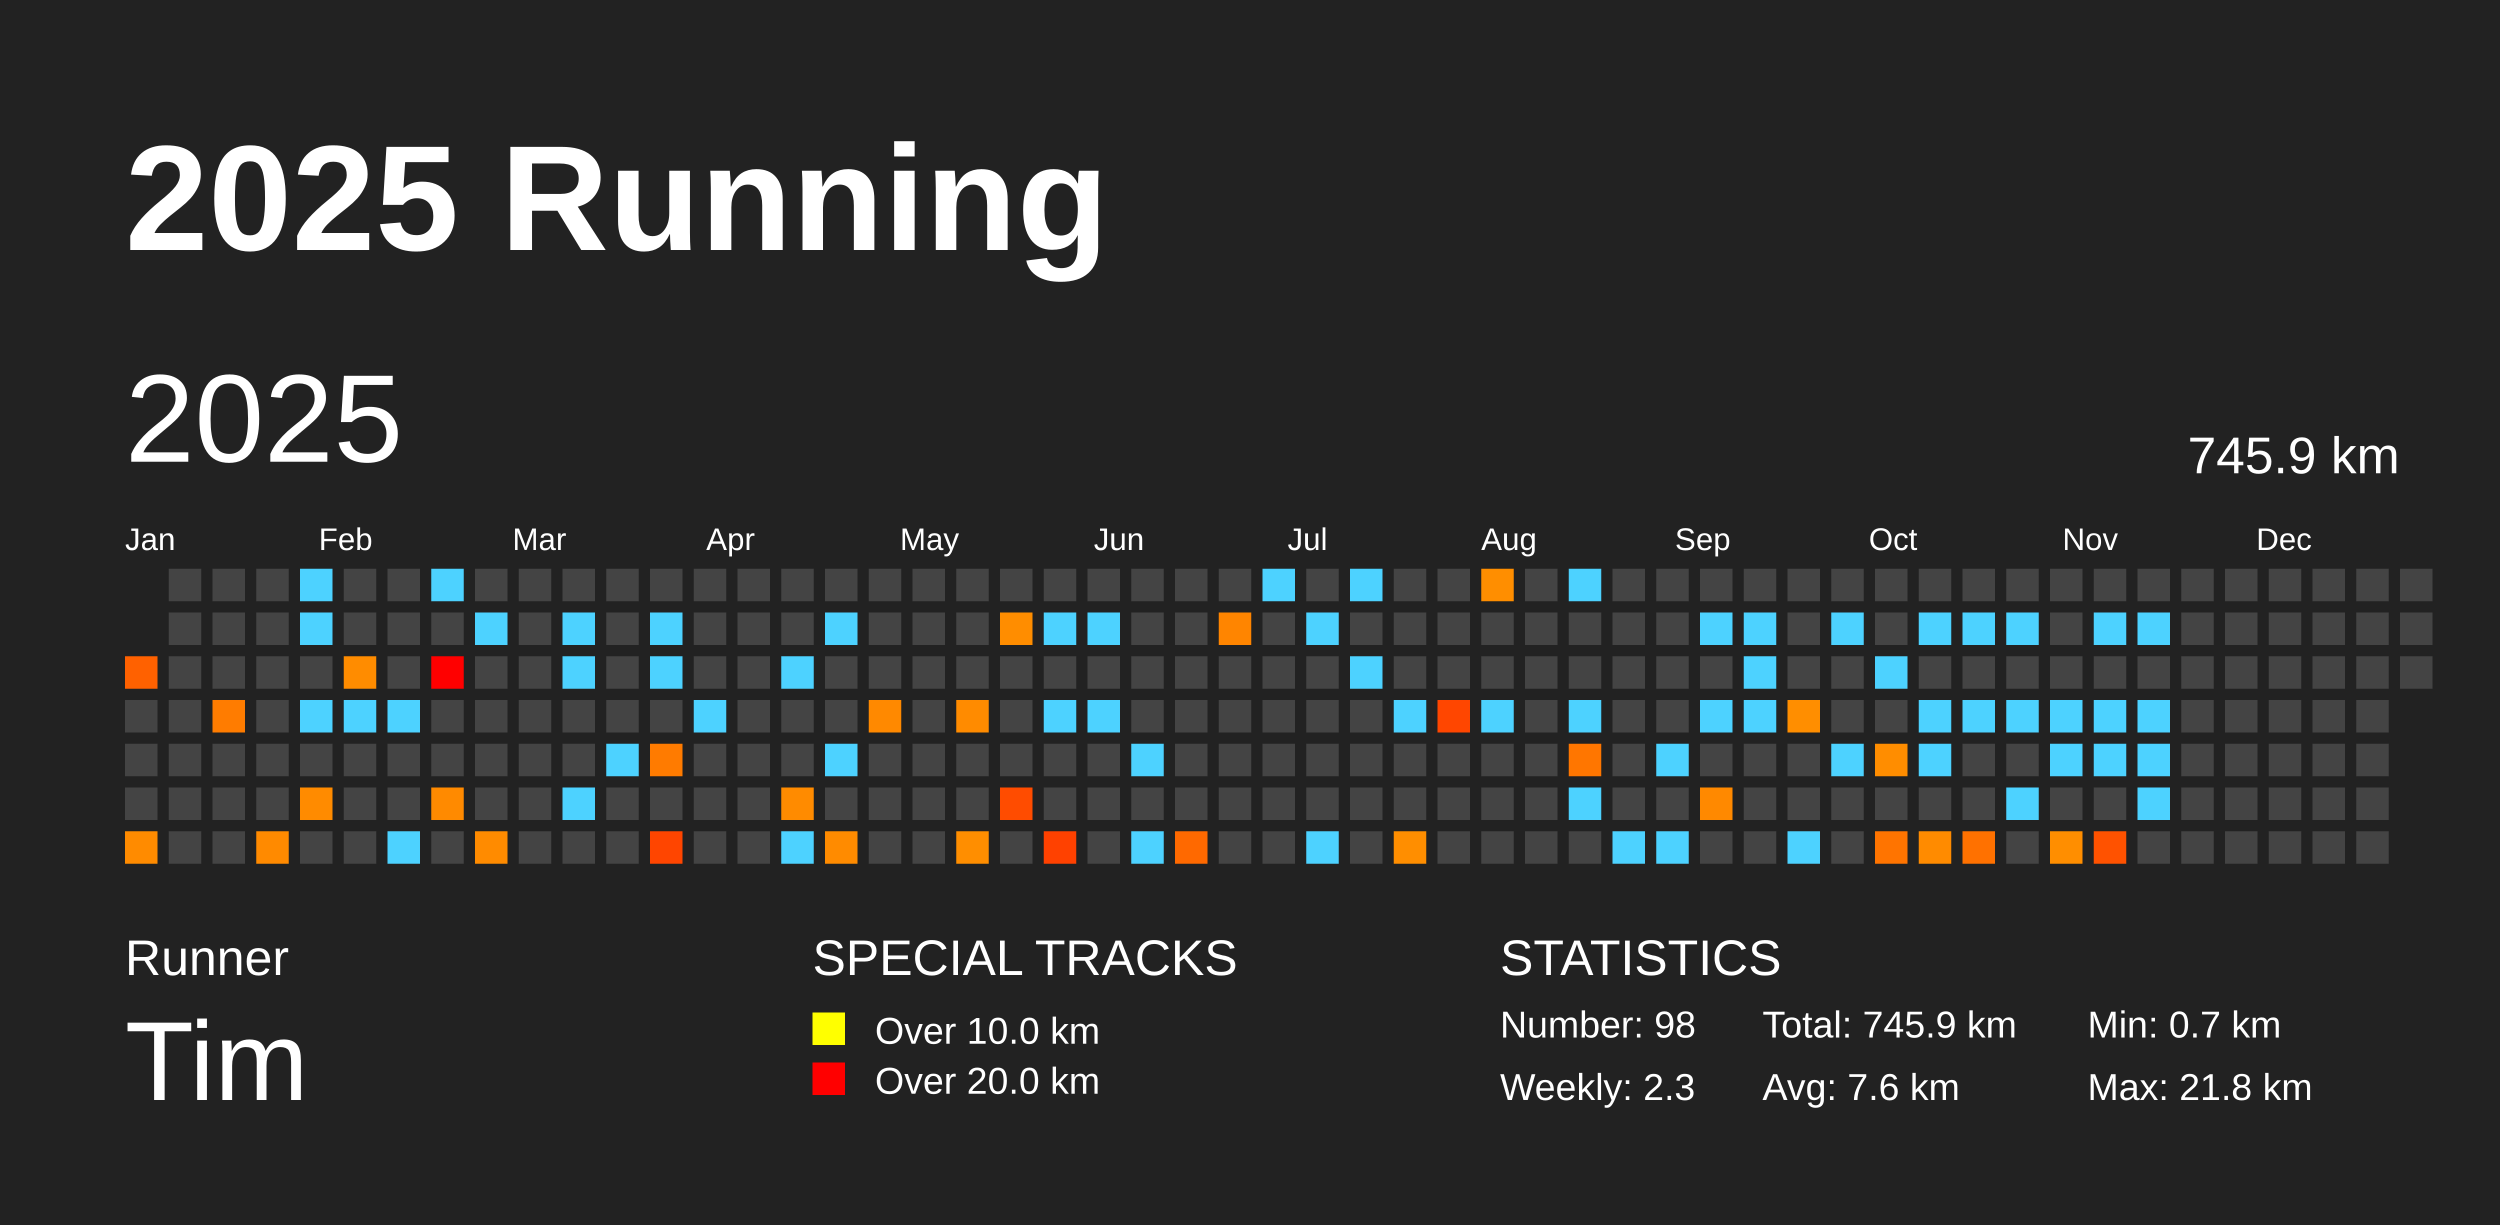
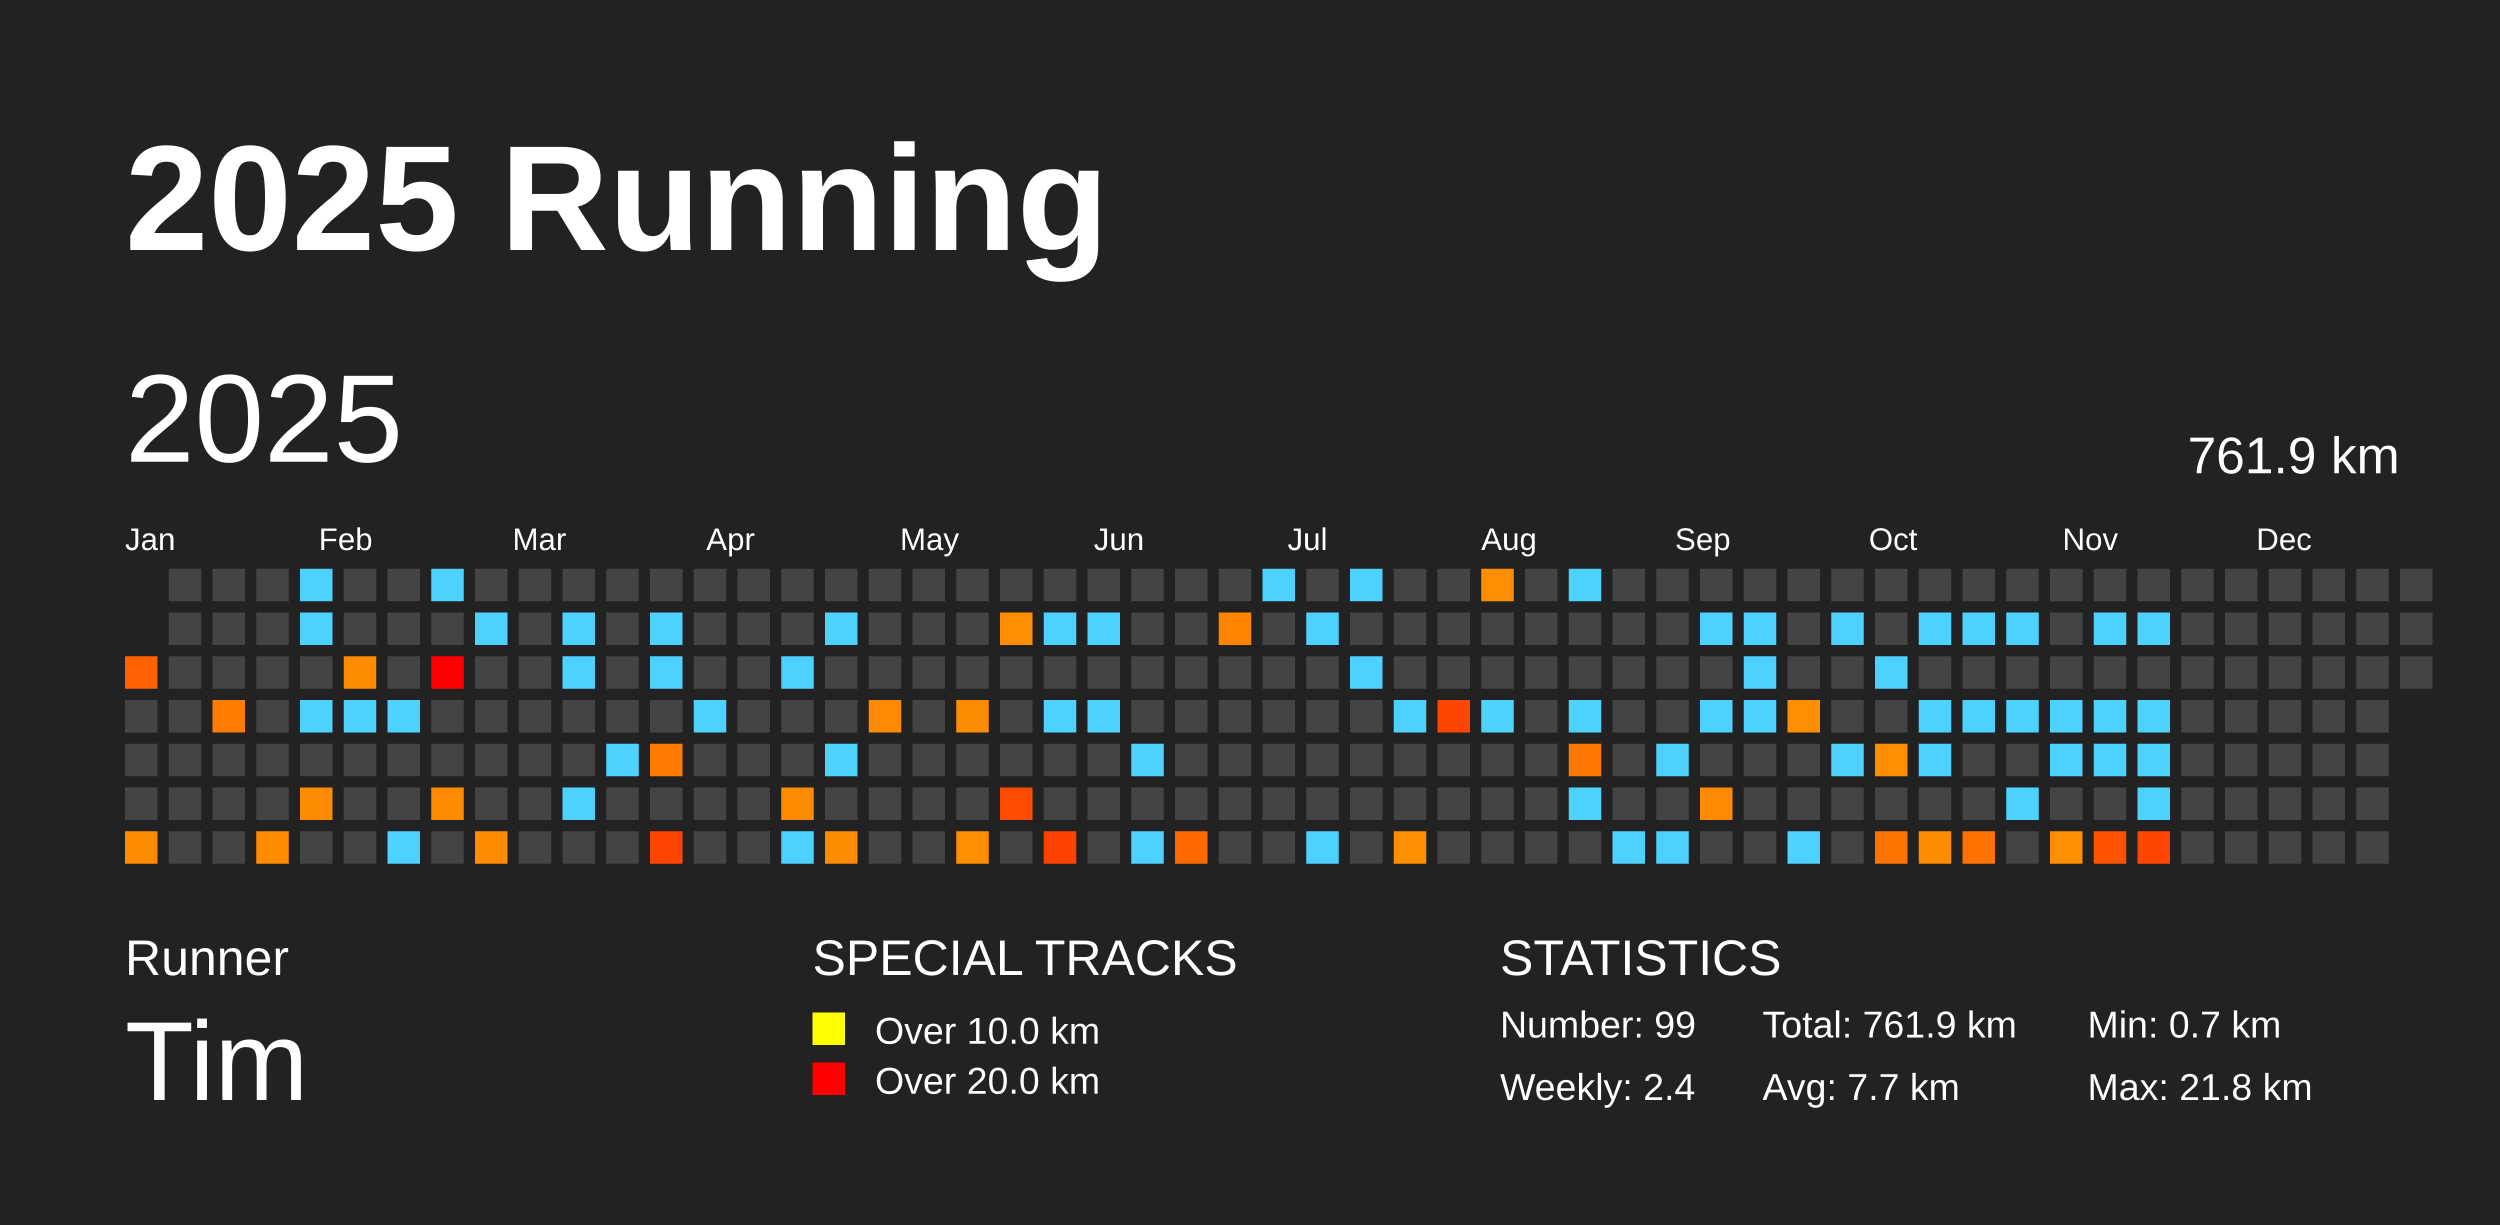
<svg xmlns="http://www.w3.org/2000/svg" baseProfile="full" height="98mm" version="1.1" viewBox="0,0,200,98" width="200mm">
  <defs />
  <rect fill="#222222" height="98" width="200" x="0" y="0" />
  <text fill="#FFFFFF" style="font-size:12px; font-family:Arial; font-weight:bold;" x="10" y="20">2025 Running</text>
  <text fill="#FFFFFF" style="font-size:4px; font-family:Arial" x="10" y="78">Runner</text>
  <text fill="#FFFFFF" style="font-size:9px; font-family:Arial" x="10" y="88">Tim</text>
  <text fill="#FFFFFF" style="font-size:4px; font-family:Arial" x="65" y="78">SPECIAL TRACKS</text>
  <rect fill="yellow" height="2.6" width="2.6" x="65" y="81" />
  <text fill="#FFFFFF" style="font-size:3px; font-family:Arial" x="70" y="83.5">Over 10.0 km</text>
  <rect fill="red" height="2.6" width="2.6" x="65" y="85" />
  <text fill="#FFFFFF" style="font-size:3px; font-family:Arial" x="70" y="87.5">Over 20.0 km</text>
  <text fill="#FFFFFF" style="font-size:4px; font-family:Arial" x="120" y="78">STATISTICS</text>
-   <text fill="#FFFFFF" style="font-size:3px; font-family:Arial" x="120" y="83">Number: 98</text>
-   <text fill="#FFFFFF" style="font-size:3px; font-family:Arial" x="120" y="88">Weekly: 2.3</text>
-   <text fill="#FFFFFF" style="font-size:3px; font-family:Arial" x="141" y="83">Total: 745.9 km</text>
-   <text fill="#FFFFFF" style="font-size:3px; font-family:Arial" x="141" y="88">Avg: 7.6 km</text>
+   <text fill="#FFFFFF" style="font-size:3px; font-family:Arial" x="120" y="83">Number: 99</text>
+   <text fill="#FFFFFF" style="font-size:3px; font-family:Arial" x="120" y="88">Weekly: 2.4</text>
+   <text fill="#FFFFFF" style="font-size:3px; font-family:Arial" x="141" y="83">Total: 761.9 km</text>
+   <text fill="#FFFFFF" style="font-size:3px; font-family:Arial" x="141" y="88">Avg: 7.7 km</text>
  <text fill="#FFFFFF" style="font-size:3px; font-family:Arial" x="167" y="83">Min: 0.7 km</text>
  <text fill="#FFFFFF" style="font-size:3px; font-family:Arial" x="167" y="88">Max: 21.8 km</text>
  <text dominant-baseline="hanging" fill="#FFFFFF" style="font-size:10.0px; font-family:Arial;" x="10" y="30">2025</text>
-   <text dominant-baseline="hanging" fill="#FFFFFF" style="font-size:4.125px; font-family:Arial;" x="175" y="35">745.9 km</text>
+   <text dominant-baseline="hanging" fill="#FFFFFF" style="font-size:4.125px; font-family:Arial;" x="175" y="35">761.9 km</text>
  <text fill="#FFFFFF" style="font-size:2.5px; font-family:Arial" x="10.0" y="44">Jan</text>
  <text fill="#FFFFFF" style="font-size:2.5px; font-family:Arial" x="25.5" y="44">Feb</text>
  <text fill="#FFFFFF" style="font-size:2.5px; font-family:Arial" x="41.0" y="44">Mar</text>
  <text fill="#FFFFFF" style="font-size:2.5px; font-family:Arial" x="56.5" y="44">Apr</text>
  <text fill="#FFFFFF" style="font-size:2.5px; font-family:Arial" x="72.0" y="44">May</text>
  <text fill="#FFFFFF" style="font-size:2.5px; font-family:Arial" x="87.5" y="44">Jun</text>
  <text fill="#FFFFFF" style="font-size:2.5px; font-family:Arial" x="103.0" y="44">Jul</text>
  <text fill="#FFFFFF" style="font-size:2.5px; font-family:Arial" x="118.5" y="44">Aug</text>
  <text fill="#FFFFFF" style="font-size:2.5px; font-family:Arial" x="134.0" y="44">Sep</text>
  <text fill="#FFFFFF" style="font-size:2.5px; font-family:Arial" x="149.5" y="44">Oct</text>
  <text fill="#FFFFFF" style="font-size:2.5px; font-family:Arial" x="165.0" y="44">Nov</text>
  <text fill="#FFFFFF" style="font-size:2.5px; font-family:Arial" x="180.5" y="44">Dec</text>
  <rect fill="#ff6100" height="2.6" width="2.6" x="10.0" y="52.5" />
  <rect fill="#444444" height="2.6" width="2.6" x="10.0" y="56.0" />
  <rect fill="#444444" height="2.6" width="2.6" x="10.0" y="59.5" />
  <rect fill="#444444" height="2.6" width="2.6" x="10.0" y="63.0" />
  <rect fill="#ff8b00" height="2.6" width="2.6" x="10.0" y="66.5" />
  <rect fill="#444444" height="2.6" width="2.6" x="13.5" y="45.5" />
  <rect fill="#444444" height="2.6" width="2.6" x="13.5" y="49.0" />
  <rect fill="#444444" height="2.6" width="2.6" x="13.5" y="52.5" />
  <rect fill="#444444" height="2.6" width="2.6" x="13.5" y="56.0" />
  <rect fill="#444444" height="2.6" width="2.6" x="13.5" y="59.5" />
  <rect fill="#444444" height="2.6" width="2.6" x="13.5" y="63.0" />
  <rect fill="#444444" height="2.6" width="2.6" x="13.5" y="66.5" />
  <rect fill="#444444" height="2.6" width="2.6" x="17.0" y="45.5" />
  <rect fill="#444444" height="2.6" width="2.6" x="17.0" y="49.0" />
  <rect fill="#444444" height="2.6" width="2.6" x="17.0" y="52.5" />
  <rect fill="#ff7c00" height="2.6" width="2.6" x="17.0" y="56.0" />
  <rect fill="#444444" height="2.6" width="2.6" x="17.0" y="59.5" />
  <rect fill="#444444" height="2.6" width="2.6" x="17.0" y="63.0" />
  <rect fill="#444444" height="2.6" width="2.6" x="17.0" y="66.5" />
  <rect fill="#444444" height="2.6" width="2.6" x="20.5" y="45.5" />
  <rect fill="#444444" height="2.6" width="2.6" x="20.5" y="49.0" />
  <rect fill="#444444" height="2.6" width="2.6" x="20.5" y="52.5" />
  <rect fill="#444444" height="2.6" width="2.6" x="20.5" y="56.0" />
  <rect fill="#444444" height="2.6" width="2.6" x="20.5" y="59.5" />
  <rect fill="#444444" height="2.6" width="2.6" x="20.5" y="63.0" />
  <rect fill="#ff8a00" height="2.6" width="2.6" x="20.5" y="66.5" />
  <rect fill="#4dd2ff" height="2.6" width="2.6" x="24.0" y="45.5" />
  <rect fill="#4dd2ff" height="2.6" width="2.6" x="24.0" y="49.0" />
  <rect fill="#444444" height="2.6" width="2.6" x="24.0" y="52.5" />
  <rect fill="#4dd2ff" height="2.6" width="2.6" x="24.0" y="56.0" />
  <rect fill="#444444" height="2.6" width="2.6" x="24.0" y="59.5" />
  <rect fill="#ff8b00" height="2.6" width="2.6" x="24.0" y="63.0" />
  <rect fill="#444444" height="2.6" width="2.6" x="24.0" y="66.5" />
  <rect fill="#444444" height="2.6" width="2.6" x="27.5" y="45.5" />
  <rect fill="#444444" height="2.6" width="2.6" x="27.5" y="49.0" />
  <rect fill="#ff8c00" height="2.6" width="2.6" x="27.5" y="52.5" />
  <rect fill="#4dd2ff" height="2.6" width="2.6" x="27.5" y="56.0" />
  <rect fill="#444444" height="2.6" width="2.6" x="27.5" y="59.5" />
  <rect fill="#444444" height="2.6" width="2.6" x="27.5" y="63.0" />
  <rect fill="#444444" height="2.6" width="2.6" x="27.5" y="66.5" />
  <rect fill="#444444" height="2.6" width="2.6" x="31.0" y="45.5" />
  <rect fill="#444444" height="2.6" width="2.6" x="31.0" y="49.0" />
  <rect fill="#444444" height="2.6" width="2.6" x="31.0" y="52.5" />
  <rect fill="#4dd2ff" height="2.6" width="2.6" x="31.0" y="56.0" />
  <rect fill="#444444" height="2.6" width="2.6" x="31.0" y="59.5" />
  <rect fill="#444444" height="2.6" width="2.6" x="31.0" y="63.0" />
  <rect fill="#4dd2ff" height="2.6" width="2.6" x="31.0" y="66.5" />
  <rect fill="#4dd2ff" height="2.6" width="2.6" x="34.5" y="45.5" />
  <rect fill="#444444" height="2.6" width="2.6" x="34.5" y="49.0" />
  <rect fill="red" height="2.6" width="2.6" x="34.5" y="52.5" />
  <rect fill="#444444" height="2.6" width="2.6" x="34.5" y="56.0" />
  <rect fill="#444444" height="2.6" width="2.6" x="34.5" y="59.5" />
  <rect fill="#ff8a00" height="2.6" width="2.6" x="34.5" y="63.0" />
  <rect fill="#444444" height="2.6" width="2.6" x="34.5" y="66.5" />
  <rect fill="#444444" height="2.6" width="2.6" x="38.0" y="45.5" />
  <rect fill="#4dd2ff" height="2.6" width="2.6" x="38.0" y="49.0" />
  <rect fill="#444444" height="2.6" width="2.6" x="38.0" y="52.5" />
  <rect fill="#444444" height="2.6" width="2.6" x="38.0" y="56.0" />
  <rect fill="#444444" height="2.6" width="2.6" x="38.0" y="59.5" />
  <rect fill="#444444" height="2.6" width="2.6" x="38.0" y="63.0" />
  <rect fill="#ff8b00" height="2.6" width="2.6" x="38.0" y="66.5" />
  <rect fill="#444444" height="2.6" width="2.6" x="41.5" y="45.5" />
  <rect fill="#444444" height="2.6" width="2.6" x="41.5" y="49.0" />
  <rect fill="#444444" height="2.6" width="2.6" x="41.5" y="52.5" />
  <rect fill="#444444" height="2.6" width="2.6" x="41.5" y="56.0" />
  <rect fill="#444444" height="2.6" width="2.6" x="41.5" y="59.5" />
  <rect fill="#444444" height="2.6" width="2.6" x="41.5" y="63.0" />
  <rect fill="#444444" height="2.6" width="2.6" x="41.5" y="66.5" />
  <rect fill="#444444" height="2.6" width="2.6" x="45.0" y="45.5" />
  <rect fill="#4dd2ff" height="2.6" width="2.6" x="45.0" y="49.0" />
  <rect fill="#4dd2ff" height="2.6" width="2.6" x="45.0" y="52.5" />
  <rect fill="#444444" height="2.6" width="2.6" x="45.0" y="56.0" />
  <rect fill="#444444" height="2.6" width="2.6" x="45.0" y="59.5" />
  <rect fill="#4dd2ff" height="2.6" width="2.6" x="45.0" y="63.0" />
  <rect fill="#444444" height="2.6" width="2.6" x="45.0" y="66.5" />
  <rect fill="#444444" height="2.6" width="2.6" x="48.5" y="45.5" />
  <rect fill="#444444" height="2.6" width="2.6" x="48.5" y="49.0" />
  <rect fill="#444444" height="2.6" width="2.6" x="48.5" y="52.5" />
  <rect fill="#444444" height="2.6" width="2.6" x="48.5" y="56.0" />
  <rect fill="#4dd2ff" height="2.6" width="2.6" x="48.5" y="59.5" />
  <rect fill="#444444" height="2.6" width="2.6" x="48.5" y="63.0" />
  <rect fill="#444444" height="2.6" width="2.6" x="48.5" y="66.5" />
  <rect fill="#444444" height="2.6" width="2.6" x="52.0" y="45.5" />
  <rect fill="#4dd2ff" height="2.6" width="2.6" x="52.0" y="49.0" />
  <rect fill="#4dd2ff" height="2.6" width="2.6" x="52.0" y="52.5" />
  <rect fill="#444444" height="2.6" width="2.6" x="52.0" y="56.0" />
  <rect fill="#ff7b00" height="2.6" width="2.6" x="52.0" y="59.5" />
  <rect fill="#444444" height="2.6" width="2.6" x="52.0" y="63.0" />
  <rect fill="#ff4500" height="2.6" width="2.6" x="52.0" y="66.5" />
  <rect fill="#444444" height="2.6" width="2.6" x="55.5" y="45.5" />
  <rect fill="#444444" height="2.6" width="2.6" x="55.5" y="49.0" />
  <rect fill="#444444" height="2.6" width="2.6" x="55.5" y="52.5" />
  <rect fill="#4dd2ff" height="2.6" width="2.6" x="55.5" y="56.0" />
  <rect fill="#444444" height="2.6" width="2.6" x="55.5" y="59.5" />
  <rect fill="#444444" height="2.6" width="2.6" x="55.5" y="63.0" />
  <rect fill="#444444" height="2.6" width="2.6" x="55.5" y="66.5" />
  <rect fill="#444444" height="2.6" width="2.6" x="59.0" y="45.5" />
  <rect fill="#444444" height="2.6" width="2.6" x="59.0" y="49.0" />
  <rect fill="#444444" height="2.6" width="2.6" x="59.0" y="52.5" />
  <rect fill="#444444" height="2.6" width="2.6" x="59.0" y="56.0" />
  <rect fill="#444444" height="2.6" width="2.6" x="59.0" y="59.5" />
  <rect fill="#444444" height="2.6" width="2.6" x="59.0" y="63.0" />
  <rect fill="#444444" height="2.6" width="2.6" x="59.0" y="66.5" />
  <rect fill="#444444" height="2.6" width="2.6" x="62.5" y="45.5" />
  <rect fill="#444444" height="2.6" width="2.6" x="62.5" y="49.0" />
  <rect fill="#4dd2ff" height="2.6" width="2.6" x="62.5" y="52.5" />
  <rect fill="#444444" height="2.6" width="2.6" x="62.5" y="56.0" />
  <rect fill="#444444" height="2.6" width="2.6" x="62.5" y="59.5" />
  <rect fill="#ff8b00" height="2.6" width="2.6" x="62.5" y="63.0" />
  <rect fill="#4dd2ff" height="2.6" width="2.6" x="62.5" y="66.5" />
  <rect fill="#444444" height="2.6" width="2.6" x="66.0" y="45.5" />
  <rect fill="#4dd2ff" height="2.6" width="2.6" x="66.0" y="49.0" />
  <rect fill="#444444" height="2.6" width="2.6" x="66.0" y="52.5" />
  <rect fill="#444444" height="2.6" width="2.6" x="66.0" y="56.0" />
  <rect fill="#4dd2ff" height="2.6" width="2.6" x="66.0" y="59.5" />
  <rect fill="#444444" height="2.6" width="2.6" x="66.0" y="63.0" />
  <rect fill="#ff8b00" height="2.6" width="2.6" x="66.0" y="66.5" />
  <rect fill="#444444" height="2.6" width="2.6" x="69.5" y="45.5" />
  <rect fill="#444444" height="2.6" width="2.6" x="69.5" y="49.0" />
  <rect fill="#444444" height="2.6" width="2.6" x="69.5" y="52.5" />
  <rect fill="#ff8900" height="2.6" width="2.6" x="69.5" y="56.0" />
  <rect fill="#444444" height="2.6" width="2.6" x="69.5" y="59.5" />
  <rect fill="#444444" height="2.6" width="2.6" x="69.5" y="63.0" />
  <rect fill="#444444" height="2.6" width="2.6" x="69.5" y="66.5" />
  <rect fill="#444444" height="2.6" width="2.6" x="73.0" y="45.5" />
  <rect fill="#444444" height="2.6" width="2.6" x="73.0" y="49.0" />
  <rect fill="#444444" height="2.6" width="2.6" x="73.0" y="52.5" />
  <rect fill="#444444" height="2.6" width="2.6" x="73.0" y="56.0" />
  <rect fill="#444444" height="2.6" width="2.6" x="73.0" y="59.5" />
  <rect fill="#444444" height="2.6" width="2.6" x="73.0" y="63.0" />
  <rect fill="#444444" height="2.6" width="2.6" x="73.0" y="66.5" />
  <rect fill="#444444" height="2.6" width="2.6" x="76.5" y="45.5" />
  <rect fill="#444444" height="2.6" width="2.6" x="76.5" y="49.0" />
  <rect fill="#444444" height="2.6" width="2.6" x="76.5" y="52.5" />
  <rect fill="#ff8b00" height="2.6" width="2.6" x="76.5" y="56.0" />
  <rect fill="#444444" height="2.6" width="2.6" x="76.5" y="59.5" />
  <rect fill="#444444" height="2.6" width="2.6" x="76.5" y="63.0" />
  <rect fill="#ff8e00" height="2.6" width="2.6" x="76.5" y="66.5" />
  <rect fill="#444444" height="2.6" width="2.6" x="80.0" y="45.5" />
  <rect fill="#ff8d00" height="2.6" width="2.6" x="80.0" y="49.0" />
  <rect fill="#444444" height="2.6" width="2.6" x="80.0" y="52.5" />
  <rect fill="#444444" height="2.6" width="2.6" x="80.0" y="56.0" />
  <rect fill="#444444" height="2.6" width="2.6" x="80.0" y="59.5" />
  <rect fill="#ff4c00" height="2.6" width="2.6" x="80.0" y="63.0" />
  <rect fill="#444444" height="2.6" width="2.6" x="80.0" y="66.5" />
  <rect fill="#444444" height="2.6" width="2.6" x="83.5" y="45.5" />
  <rect fill="#4dd2ff" height="2.6" width="2.6" x="83.5" y="49.0" />
  <rect fill="#444444" height="2.6" width="2.6" x="83.5" y="52.5" />
  <rect fill="#4dd2ff" height="2.6" width="2.6" x="83.5" y="56.0" />
  <rect fill="#444444" height="2.6" width="2.6" x="83.5" y="59.5" />
  <rect fill="#444444" height="2.6" width="2.6" x="83.5" y="63.0" />
  <rect fill="#ff4100" height="2.6" width="2.6" x="83.5" y="66.5" />
  <rect fill="#444444" height="2.6" width="2.6" x="87.0" y="45.5" />
  <rect fill="#4dd2ff" height="2.6" width="2.6" x="87.0" y="49.0" />
  <rect fill="#444444" height="2.6" width="2.6" x="87.0" y="52.5" />
  <rect fill="#4dd2ff" height="2.6" width="2.6" x="87.0" y="56.0" />
  <rect fill="#444444" height="2.6" width="2.6" x="87.0" y="59.5" />
  <rect fill="#444444" height="2.6" width="2.6" x="87.0" y="63.0" />
  <rect fill="#444444" height="2.6" width="2.6" x="87.0" y="66.5" />
  <rect fill="#444444" height="2.6" width="2.6" x="90.5" y="45.5" />
  <rect fill="#444444" height="2.6" width="2.6" x="90.5" y="49.0" />
  <rect fill="#444444" height="2.6" width="2.6" x="90.5" y="52.5" />
  <rect fill="#444444" height="2.6" width="2.6" x="90.5" y="56.0" />
  <rect fill="#4dd2ff" height="2.6" width="2.6" x="90.5" y="59.5" />
  <rect fill="#444444" height="2.6" width="2.6" x="90.5" y="63.0" />
  <rect fill="#4dd2ff" height="2.6" width="2.6" x="90.5" y="66.5" />
  <rect fill="#444444" height="2.6" width="2.6" x="94.0" y="45.5" />
  <rect fill="#444444" height="2.6" width="2.6" x="94.0" y="49.0" />
  <rect fill="#444444" height="2.6" width="2.6" x="94.0" y="52.5" />
  <rect fill="#444444" height="2.6" width="2.6" x="94.0" y="56.0" />
  <rect fill="#444444" height="2.6" width="2.6" x="94.0" y="59.5" />
  <rect fill="#444444" height="2.6" width="2.6" x="94.0" y="63.0" />
  <rect fill="#ff6900" height="2.6" width="2.6" x="94.0" y="66.5" />
  <rect fill="#444444" height="2.6" width="2.6" x="97.5" y="45.5" />
  <rect fill="#ff8500" height="2.6" width="2.6" x="97.5" y="49.0" />
  <rect fill="#444444" height="2.6" width="2.6" x="97.5" y="52.5" />
  <rect fill="#444444" height="2.6" width="2.6" x="97.5" y="56.0" />
  <rect fill="#444444" height="2.6" width="2.6" x="97.5" y="59.5" />
  <rect fill="#444444" height="2.6" width="2.6" x="97.5" y="63.0" />
  <rect fill="#444444" height="2.6" width="2.6" x="97.5" y="66.5" />
  <rect fill="#4dd2ff" height="2.6" width="2.6" x="101.0" y="45.5" />
  <rect fill="#444444" height="2.6" width="2.6" x="101.0" y="49.0" />
  <rect fill="#444444" height="2.6" width="2.6" x="101.0" y="52.5" />
  <rect fill="#444444" height="2.6" width="2.6" x="101.0" y="56.0" />
  <rect fill="#444444" height="2.6" width="2.6" x="101.0" y="59.5" />
  <rect fill="#444444" height="2.6" width="2.6" x="101.0" y="63.0" />
  <rect fill="#444444" height="2.6" width="2.6" x="101.0" y="66.5" />
  <rect fill="#444444" height="2.6" width="2.6" x="104.5" y="45.5" />
  <rect fill="#4dd2ff" height="2.6" width="2.6" x="104.5" y="49.0" />
  <rect fill="#444444" height="2.6" width="2.6" x="104.5" y="52.5" />
  <rect fill="#444444" height="2.6" width="2.6" x="104.5" y="56.0" />
  <rect fill="#444444" height="2.6" width="2.6" x="104.5" y="59.5" />
  <rect fill="#444444" height="2.6" width="2.6" x="104.5" y="63.0" />
  <rect fill="#4dd2ff" height="2.6" width="2.6" x="104.5" y="66.5" />
  <rect fill="#4dd2ff" height="2.6" width="2.6" x="108.0" y="45.5" />
  <rect fill="#444444" height="2.6" width="2.6" x="108.0" y="49.0" />
  <rect fill="#4dd2ff" height="2.6" width="2.6" x="108.0" y="52.5" />
  <rect fill="#444444" height="2.6" width="2.6" x="108.0" y="56.0" />
  <rect fill="#444444" height="2.6" width="2.6" x="108.0" y="59.5" />
  <rect fill="#444444" height="2.6" width="2.6" x="108.0" y="63.0" />
  <rect fill="#444444" height="2.6" width="2.6" x="108.0" y="66.5" />
  <rect fill="#444444" height="2.6" width="2.6" x="111.5" y="45.5" />
  <rect fill="#444444" height="2.6" width="2.6" x="111.5" y="49.0" />
  <rect fill="#444444" height="2.6" width="2.6" x="111.5" y="52.5" />
  <rect fill="#4dd2ff" height="2.6" width="2.6" x="111.5" y="56.0" />
  <rect fill="#444444" height="2.6" width="2.6" x="111.5" y="59.5" />
  <rect fill="#444444" height="2.6" width="2.6" x="111.5" y="63.0" />
  <rect fill="#ff8e00" height="2.6" width="2.6" x="111.5" y="66.5" />
  <rect fill="#444444" height="2.6" width="2.6" x="115.0" y="45.5" />
  <rect fill="#444444" height="2.6" width="2.6" x="115.0" y="49.0" />
  <rect fill="#444444" height="2.6" width="2.6" x="115.0" y="52.5" />
  <rect fill="#ff4600" height="2.6" width="2.6" x="115.0" y="56.0" />
  <rect fill="#444444" height="2.6" width="2.6" x="115.0" y="59.5" />
  <rect fill="#444444" height="2.6" width="2.6" x="115.0" y="63.0" />
  <rect fill="#444444" height="2.6" width="2.6" x="115.0" y="66.5" />
  <rect fill="#ff8e00" height="2.6" width="2.6" x="118.5" y="45.5" />
  <rect fill="#444444" height="2.6" width="2.6" x="118.5" y="49.0" />
  <rect fill="#444444" height="2.6" width="2.6" x="118.5" y="52.5" />
  <rect fill="#4dd2ff" height="2.6" width="2.6" x="118.5" y="56.0" />
  <rect fill="#444444" height="2.6" width="2.6" x="118.5" y="59.5" />
  <rect fill="#444444" height="2.6" width="2.6" x="118.5" y="63.0" />
  <rect fill="#444444" height="2.6" width="2.6" x="118.5" y="66.5" />
  <rect fill="#444444" height="2.6" width="2.6" x="122.0" y="45.5" />
  <rect fill="#444444" height="2.6" width="2.6" x="122.0" y="49.0" />
  <rect fill="#444444" height="2.6" width="2.6" x="122.0" y="52.5" />
  <rect fill="#444444" height="2.6" width="2.6" x="122.0" y="56.0" />
  <rect fill="#444444" height="2.6" width="2.6" x="122.0" y="59.5" />
  <rect fill="#444444" height="2.6" width="2.6" x="122.0" y="63.0" />
  <rect fill="#444444" height="2.6" width="2.6" x="122.0" y="66.5" />
  <rect fill="#4dd2ff" height="2.6" width="2.6" x="125.5" y="45.5" />
  <rect fill="#444444" height="2.6" width="2.6" x="125.5" y="49.0" />
  <rect fill="#444444" height="2.6" width="2.6" x="125.5" y="52.5" />
  <rect fill="#4dd2ff" height="2.6" width="2.6" x="125.5" y="56.0" />
  <rect fill="#ff7600" height="2.6" width="2.6" x="125.5" y="59.5" />
  <rect fill="#4dd2ff" height="2.6" width="2.6" x="125.5" y="63.0" />
  <rect fill="#444444" height="2.6" width="2.6" x="125.5" y="66.5" />
  <rect fill="#444444" height="2.6" width="2.6" x="129.0" y="45.5" />
  <rect fill="#444444" height="2.6" width="2.6" x="129.0" y="49.0" />
  <rect fill="#444444" height="2.6" width="2.6" x="129.0" y="52.5" />
  <rect fill="#444444" height="2.6" width="2.6" x="129.0" y="56.0" />
  <rect fill="#444444" height="2.6" width="2.6" x="129.0" y="59.5" />
  <rect fill="#444444" height="2.6" width="2.6" x="129.0" y="63.0" />
  <rect fill="#4dd2ff" height="2.6" width="2.6" x="129.0" y="66.5" />
  <rect fill="#444444" height="2.6" width="2.6" x="132.5" y="45.5" />
  <rect fill="#444444" height="2.6" width="2.6" x="132.5" y="49.0" />
  <rect fill="#444444" height="2.6" width="2.6" x="132.5" y="52.5" />
  <rect fill="#444444" height="2.6" width="2.6" x="132.5" y="56.0" />
  <rect fill="#4dd2ff" height="2.6" width="2.6" x="132.5" y="59.5" />
  <rect fill="#444444" height="2.6" width="2.6" x="132.5" y="63.0" />
  <rect fill="#4dd2ff" height="2.6" width="2.6" x="132.5" y="66.5" />
  <rect fill="#444444" height="2.6" width="2.6" x="136.0" y="45.5" />
  <rect fill="#4dd2ff" height="2.6" width="2.6" x="136.0" y="49.0" />
  <rect fill="#444444" height="2.6" width="2.6" x="136.0" y="52.5" />
  <rect fill="#4dd2ff" height="2.6" width="2.6" x="136.0" y="56.0" />
  <rect fill="#444444" height="2.6" width="2.6" x="136.0" y="59.5" />
  <rect fill="#ff8900" height="2.6" width="2.6" x="136.0" y="63.0" />
  <rect fill="#444444" height="2.6" width="2.6" x="136.0" y="66.5" />
  <rect fill="#444444" height="2.6" width="2.6" x="139.5" y="45.5" />
  <rect fill="#4dd2ff" height="2.6" width="2.6" x="139.5" y="49.0" />
  <rect fill="#4dd2ff" height="2.6" width="2.6" x="139.5" y="52.5" />
  <rect fill="#4dd2ff" height="2.6" width="2.6" x="139.5" y="56.0" />
  <rect fill="#444444" height="2.6" width="2.6" x="139.5" y="59.5" />
  <rect fill="#444444" height="2.6" width="2.6" x="139.5" y="63.0" />
  <rect fill="#444444" height="2.6" width="2.6" x="139.5" y="66.5" />
  <rect fill="#444444" height="2.6" width="2.6" x="143.0" y="45.5" />
  <rect fill="#444444" height="2.6" width="2.6" x="143.0" y="49.0" />
  <rect fill="#444444" height="2.6" width="2.6" x="143.0" y="52.5" />
  <rect fill="#ff8e00" height="2.6" width="2.6" x="143.0" y="56.0" />
  <rect fill="#444444" height="2.6" width="2.6" x="143.0" y="59.5" />
  <rect fill="#444444" height="2.6" width="2.6" x="143.0" y="63.0" />
  <rect fill="#4dd2ff" height="2.6" width="2.6" x="143.0" y="66.5" />
  <rect fill="#444444" height="2.6" width="2.6" x="146.5" y="45.5" />
  <rect fill="#4dd2ff" height="2.6" width="2.6" x="146.5" y="49.0" />
  <rect fill="#444444" height="2.6" width="2.6" x="146.5" y="52.5" />
  <rect fill="#444444" height="2.6" width="2.6" x="146.5" y="56.0" />
  <rect fill="#4dd2ff" height="2.6" width="2.6" x="146.5" y="59.5" />
  <rect fill="#444444" height="2.6" width="2.6" x="146.5" y="63.0" />
  <rect fill="#444444" height="2.6" width="2.6" x="146.5" y="66.5" />
  <rect fill="#444444" height="2.6" width="2.6" x="150.0" y="45.5" />
  <rect fill="#444444" height="2.6" width="2.6" x="150.0" y="49.0" />
  <rect fill="#4dd2ff" height="2.6" width="2.6" x="150.0" y="52.5" />
  <rect fill="#444444" height="2.6" width="2.6" x="150.0" y="56.0" />
  <rect fill="#ff8d00" height="2.6" width="2.6" x="150.0" y="59.5" />
  <rect fill="#444444" height="2.6" width="2.6" x="150.0" y="63.0" />
  <rect fill="#ff7400" height="2.6" width="2.6" x="150.0" y="66.5" />
  <rect fill="#444444" height="2.6" width="2.6" x="153.5" y="45.5" />
  <rect fill="#4dd2ff" height="2.6" width="2.6" x="153.5" y="49.0" />
  <rect fill="#444444" height="2.6" width="2.6" x="153.5" y="52.5" />
  <rect fill="#4dd2ff" height="2.6" width="2.6" x="153.5" y="56.0" />
  <rect fill="#4dd2ff" height="2.6" width="2.6" x="153.5" y="59.5" />
  <rect fill="#444444" height="2.6" width="2.6" x="153.5" y="63.0" />
  <rect fill="#ff8b00" height="2.6" width="2.6" x="153.5" y="66.5" />
  <rect fill="#444444" height="2.6" width="2.6" x="157.0" y="45.5" />
  <rect fill="#4dd2ff" height="2.6" width="2.6" x="157.0" y="49.0" />
  <rect fill="#444444" height="2.6" width="2.6" x="157.0" y="52.5" />
  <rect fill="#4dd2ff" height="2.6" width="2.6" x="157.0" y="56.0" />
  <rect fill="#444444" height="2.6" width="2.6" x="157.0" y="59.5" />
  <rect fill="#444444" height="2.6" width="2.6" x="157.0" y="63.0" />
  <rect fill="#ff7100" height="2.6" width="2.6" x="157.0" y="66.5" />
  <rect fill="#444444" height="2.6" width="2.6" x="160.5" y="45.5" />
  <rect fill="#4dd2ff" height="2.6" width="2.6" x="160.5" y="49.0" />
  <rect fill="#444444" height="2.6" width="2.6" x="160.5" y="52.5" />
  <rect fill="#4dd2ff" height="2.6" width="2.6" x="160.5" y="56.0" />
  <rect fill="#444444" height="2.6" width="2.6" x="160.5" y="59.5" />
  <rect fill="#4dd2ff" height="2.6" width="2.6" x="160.5" y="63.0" />
  <rect fill="#444444" height="2.6" width="2.6" x="160.5" y="66.5" />
  <rect fill="#444444" height="2.6" width="2.6" x="164.0" y="45.5" />
  <rect fill="#444444" height="2.6" width="2.6" x="164.0" y="49.0" />
  <rect fill="#444444" height="2.6" width="2.6" x="164.0" y="52.5" />
  <rect fill="#4dd2ff" height="2.6" width="2.6" x="164.0" y="56.0" />
  <rect fill="#4dd2ff" height="2.6" width="2.6" x="164.0" y="59.5" />
  <rect fill="#444444" height="2.6" width="2.6" x="164.0" y="63.0" />
  <rect fill="#ff8e00" height="2.6" width="2.6" x="164.0" y="66.5" />
  <rect fill="#444444" height="2.6" width="2.6" x="167.5" y="45.5" />
  <rect fill="#4dd2ff" height="2.6" width="2.6" x="167.5" y="49.0" />
  <rect fill="#444444" height="2.6" width="2.6" x="167.5" y="52.5" />
  <rect fill="#4dd2ff" height="2.6" width="2.6" x="167.5" y="56.0" />
  <rect fill="#4dd2ff" height="2.6" width="2.6" x="167.5" y="59.5" />
  <rect fill="#444444" height="2.6" width="2.6" x="167.5" y="63.0" />
  <rect fill="#ff5200" height="2.6" width="2.6" x="167.5" y="66.5" />
  <rect fill="#444444" height="2.6" width="2.6" x="171.0" y="45.5" />
  <rect fill="#4dd2ff" height="2.6" width="2.6" x="171.0" y="49.0" />
  <rect fill="#444444" height="2.6" width="2.6" x="171.0" y="52.5" />
  <rect fill="#4dd2ff" height="2.6" width="2.6" x="171.0" y="56.0" />
  <rect fill="#4dd2ff" height="2.6" width="2.6" x="171.0" y="59.5" />
  <rect fill="#4dd2ff" height="2.6" width="2.6" x="171.0" y="63.0" />
-   <rect fill="#444444" height="2.6" width="2.6" x="171.0" y="66.5" />
+   <rect fill="#ff4600" height="2.6" width="2.6" x="171.0" y="66.5" />
  <rect fill="#444444" height="2.6" width="2.6" x="174.5" y="45.5" />
  <rect fill="#444444" height="2.6" width="2.6" x="174.5" y="49.0" />
  <rect fill="#444444" height="2.6" width="2.6" x="174.5" y="52.5" />
  <rect fill="#444444" height="2.6" width="2.6" x="174.5" y="56.0" />
  <rect fill="#444444" height="2.6" width="2.6" x="174.5" y="59.5" />
  <rect fill="#444444" height="2.6" width="2.6" x="174.5" y="63.0" />
  <rect fill="#444444" height="2.6" width="2.6" x="174.5" y="66.5" />
  <rect fill="#444444" height="2.6" width="2.6" x="178.0" y="45.5" />
  <rect fill="#444444" height="2.6" width="2.6" x="178.0" y="49.0" />
  <rect fill="#444444" height="2.6" width="2.6" x="178.0" y="52.5" />
  <rect fill="#444444" height="2.6" width="2.6" x="178.0" y="56.0" />
  <rect fill="#444444" height="2.6" width="2.6" x="178.0" y="59.5" />
  <rect fill="#444444" height="2.6" width="2.6" x="178.0" y="63.0" />
  <rect fill="#444444" height="2.6" width="2.6" x="178.0" y="66.5" />
  <rect fill="#444444" height="2.6" width="2.6" x="181.5" y="45.5" />
  <rect fill="#444444" height="2.6" width="2.6" x="181.5" y="49.0" />
  <rect fill="#444444" height="2.6" width="2.6" x="181.5" y="52.5" />
  <rect fill="#444444" height="2.6" width="2.6" x="181.5" y="56.0" />
  <rect fill="#444444" height="2.6" width="2.6" x="181.5" y="59.5" />
  <rect fill="#444444" height="2.6" width="2.6" x="181.5" y="63.0" />
  <rect fill="#444444" height="2.6" width="2.6" x="181.5" y="66.5" />
  <rect fill="#444444" height="2.6" width="2.6" x="185.0" y="45.5" />
  <rect fill="#444444" height="2.6" width="2.6" x="185.0" y="49.0" />
  <rect fill="#444444" height="2.6" width="2.6" x="185.0" y="52.5" />
  <rect fill="#444444" height="2.6" width="2.6" x="185.0" y="56.0" />
  <rect fill="#444444" height="2.6" width="2.6" x="185.0" y="59.5" />
  <rect fill="#444444" height="2.6" width="2.6" x="185.0" y="63.0" />
  <rect fill="#444444" height="2.6" width="2.6" x="185.0" y="66.5" />
  <rect fill="#444444" height="2.6" width="2.6" x="188.5" y="45.5" />
  <rect fill="#444444" height="2.6" width="2.6" x="188.5" y="49.0" />
  <rect fill="#444444" height="2.6" width="2.6" x="188.5" y="52.5" />
  <rect fill="#444444" height="2.6" width="2.6" x="188.5" y="56.0" />
  <rect fill="#444444" height="2.6" width="2.6" x="188.5" y="59.5" />
  <rect fill="#444444" height="2.6" width="2.6" x="188.5" y="63.0" />
  <rect fill="#444444" height="2.6" width="2.6" x="188.5" y="66.5" />
  <rect fill="#444444" height="2.6" width="2.6" x="192.0" y="45.5" />
  <rect fill="#444444" height="2.6" width="2.6" x="192.0" y="49.0" />
  <rect fill="#444444" height="2.6" width="2.6" x="192.0" y="52.5" />
</svg>
